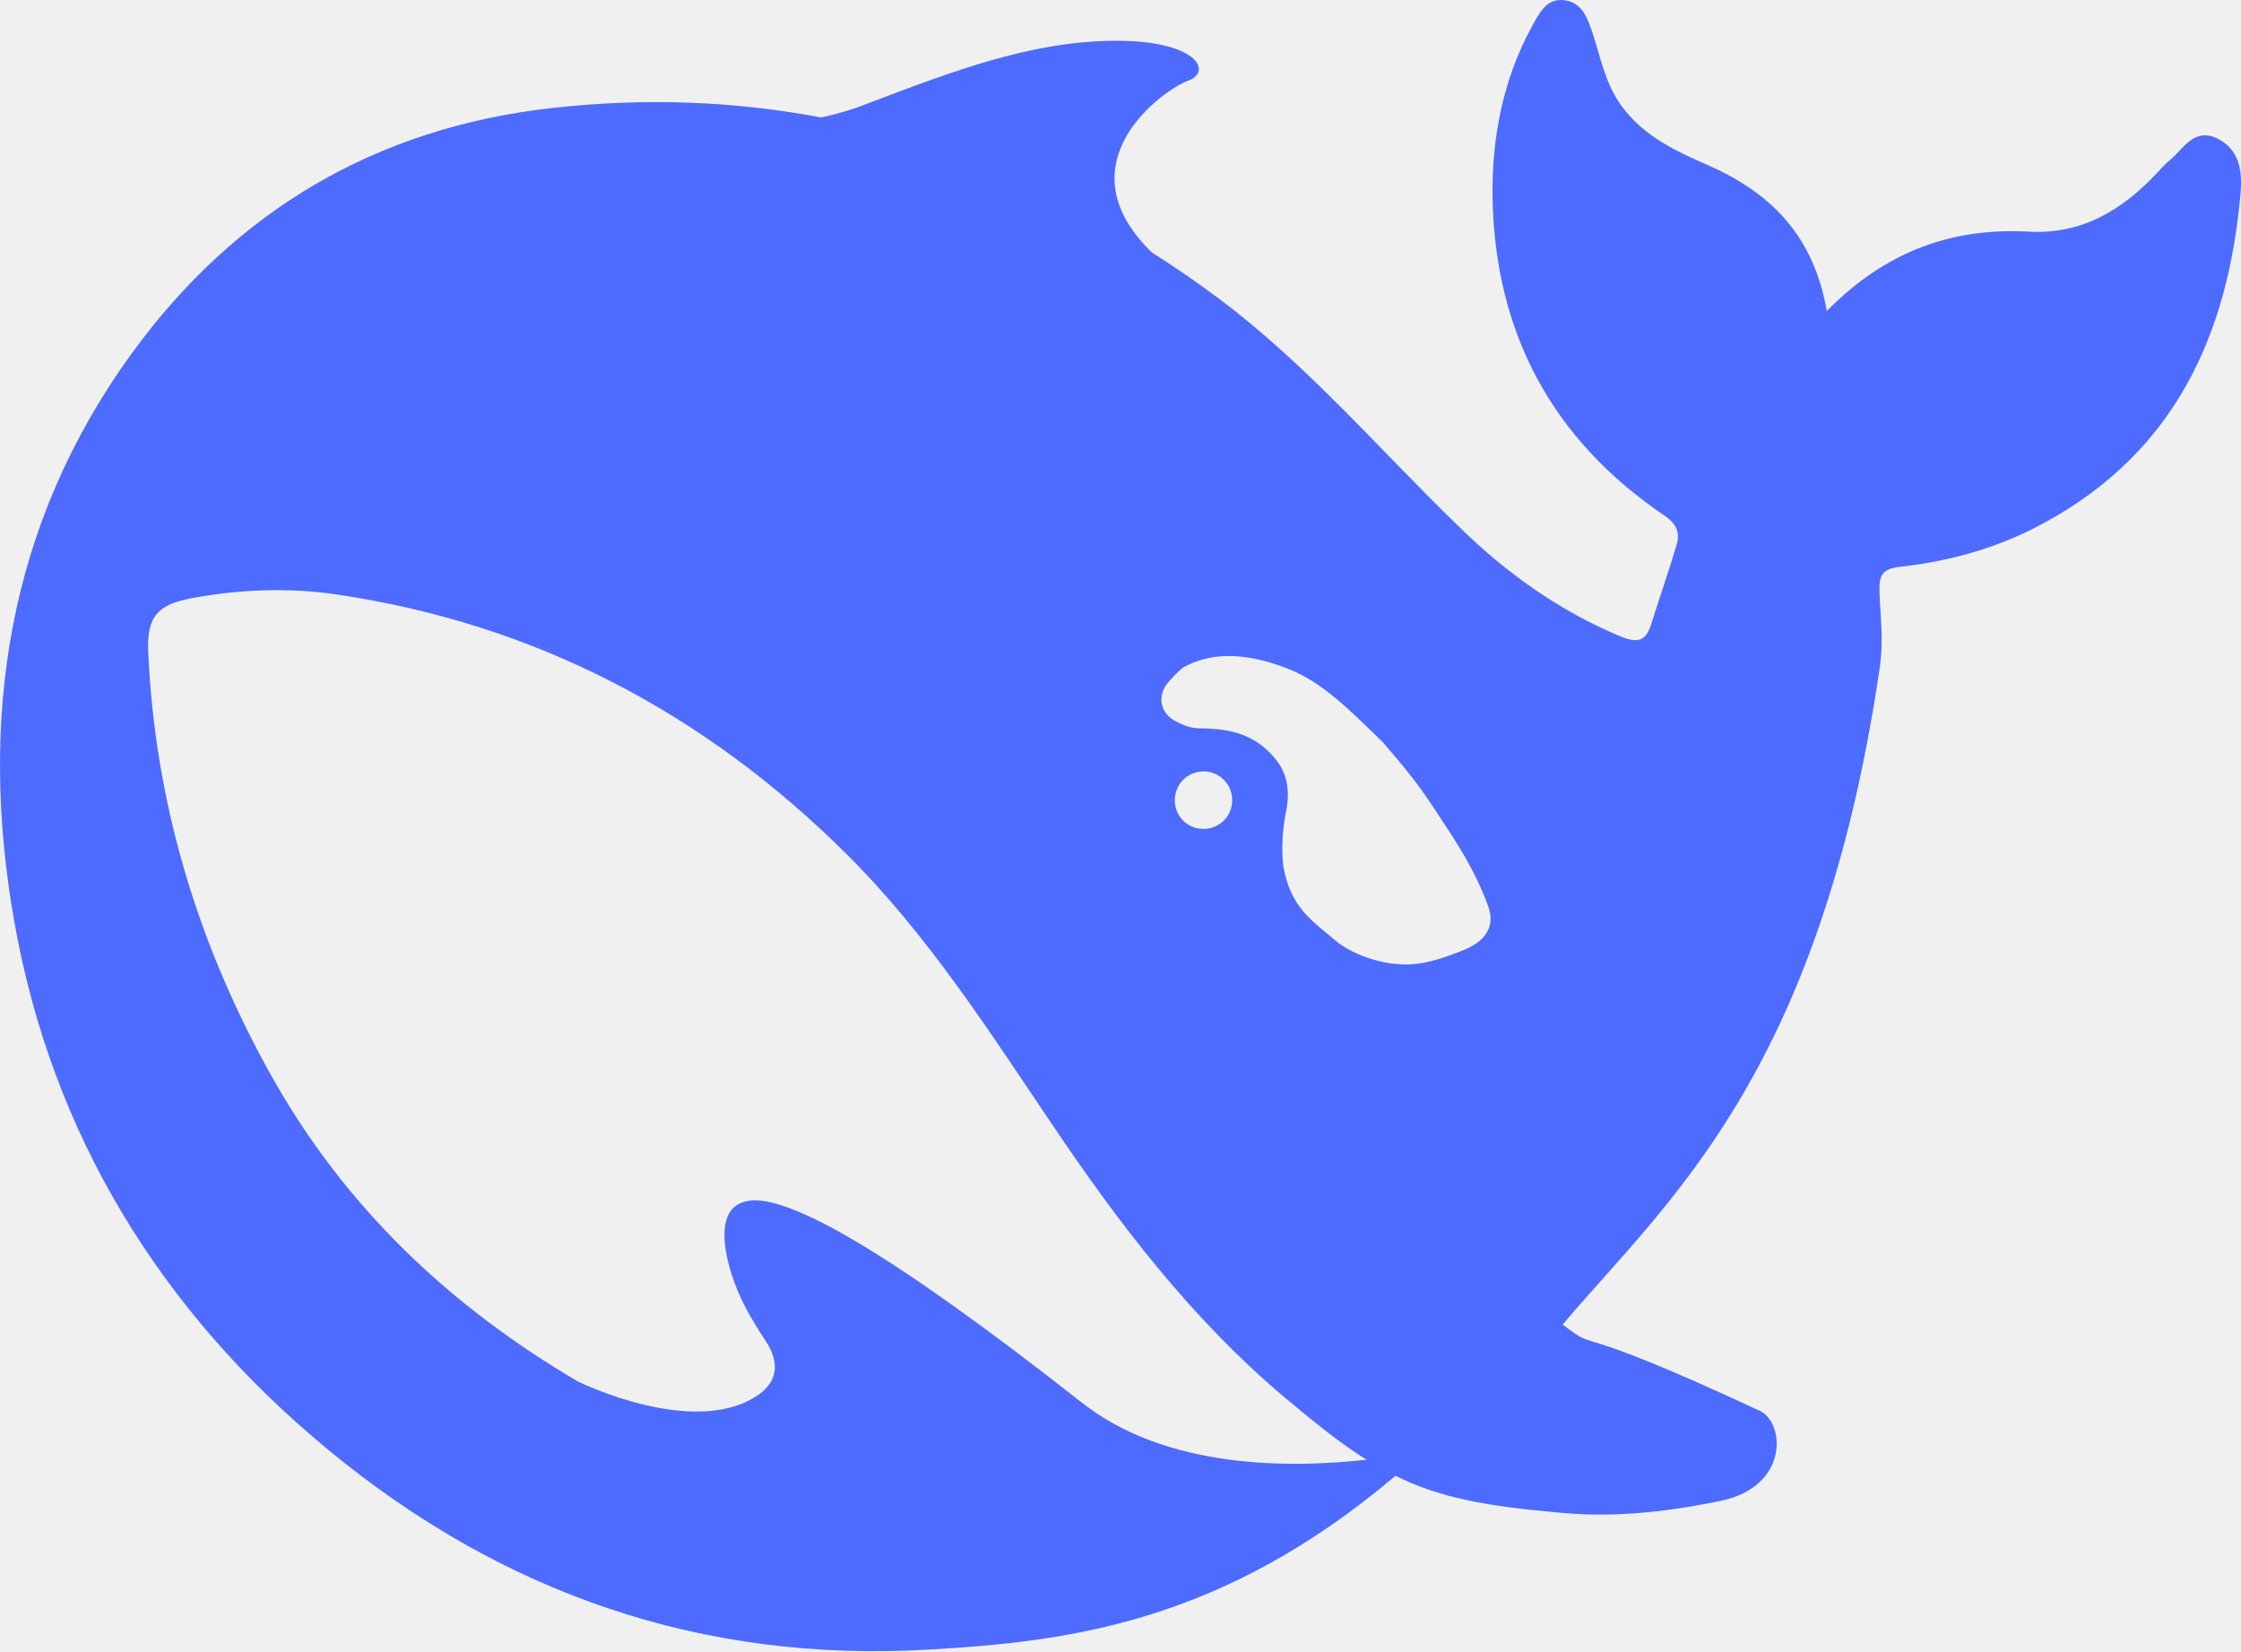
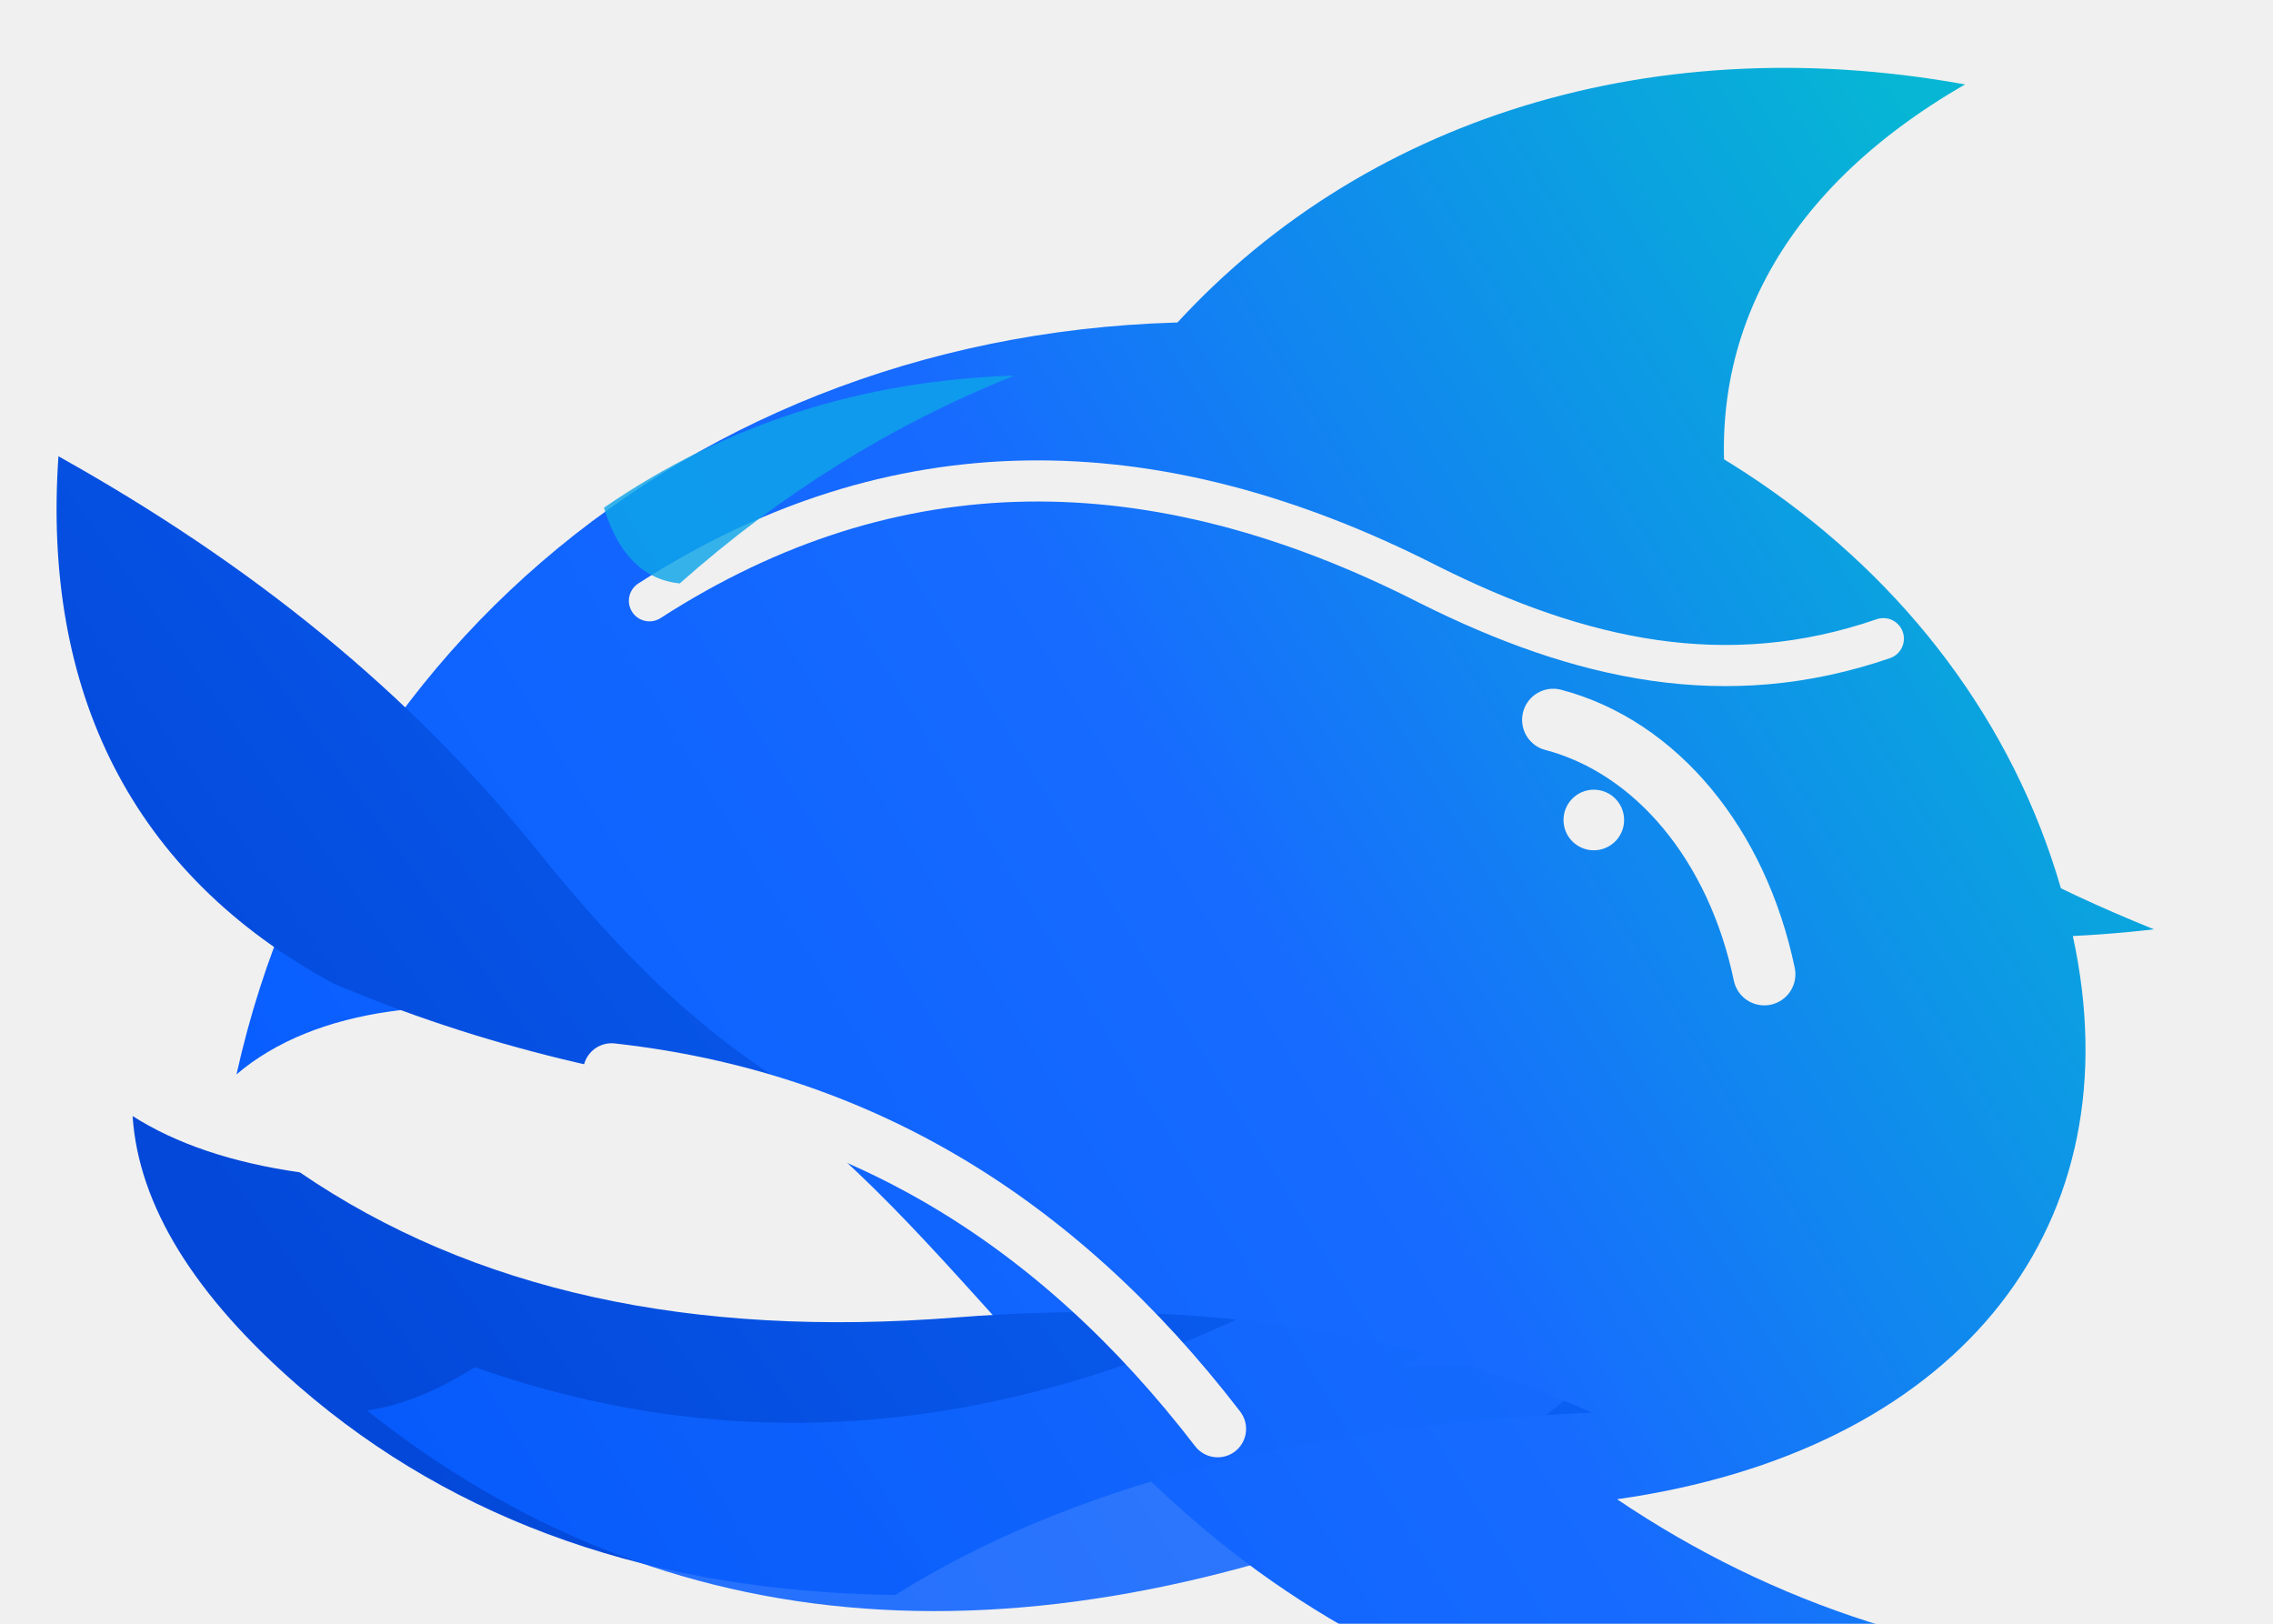
- <svg xmlns="http://www.w3.org/2000/svg" id="Layer_2" data-name="Layer 2" viewBox="0 0 377.1 277.86">
+ <svg xmlns="http://www.w3.org/2000/svg" id="kun-logo" viewBox="0 0 420 300">
  <defs>
-     <style>
-       .cls-1 {
-         fill: #4d6bfe;
-         stroke-width: 0px;
-       }
-     </style>
+     <linearGradient id="kun-blue" x1="49" y1="252" x2="374" y2="55" gradientUnits="userSpaceOnUse">
+       <stop offset="0" stop-color="#075cff" />
+       <stop offset="0.52" stop-color="#176bff" />
+       <stop offset="1" stop-color="#06b6d4" />
+     </linearGradient>
+     <linearGradient id="kun-blue-deep" x1="67" y1="258" x2="354" y2="53" gradientUnits="userSpaceOnUse">
+       <stop offset="0" stop-color="#0348d9" />
+       <stop offset="0.58" stop-color="#0b63f6" />
+       <stop offset="1" stop-color="#0891b2" />
+     </linearGradient>
+     <mask id="kun-cutouts" maskUnits="userSpaceOnUse">
+       <rect width="420" height="300" fill="#fff" />
+       <path d="M120 111c45-29 93-29 144-3 28 14 55 20 84 10" fill="none" stroke="#000" stroke-linecap="round" stroke-width="7.6" />
+       <path d="M113 198c45 5 82 27 112 66" fill="none" stroke="#000" stroke-linecap="round" stroke-width="10.5" />
+       <path d="M287 133c19 5 34 23 39 47" fill="none" stroke="#000" stroke-linecap="round" stroke-width="11.5" />
+       <circle cx="294.5" cy="151.5" r="5.6" fill="#000" />
+     </mask>
  </defs>
-   <g id="Layer_1-2" data-name="Layer 1">
-     <path id="path" class="cls-1" d="M373.15,23.32c-4-1.95-5.72,1.77-8.06,3.66-.79.62-1.47,1.43-2.14,2.14-5.85,6.26-12.67,10.36-21.57,9.86-13.04-.71-24.16,3.38-33.99,13.37-2.09-12.31-9.04-19.66-19.6-24.38-5.54-2.45-11.13-4.9-14.99-10.23-2.71-3.78-3.44-8-4.81-12.16-.85-2.51-1.72-5.09-4.6-5.52-3.13-.5-4.36,2.14-5.58,4.34-4.93,8.99-6.82,18.92-6.65,28.97.43,22.58,9.97,40.56,28.89,53.37,2.16,1.46,2.71,2.95,2.03,5.09-1.29,4.4-2.82,8.68-4.19,13.09-.85,2.82-2.14,3.44-5.15,2.2-10.39-4.34-19.37-10.76-27.29-18.55-13.46-13.02-25.63-27.41-40.81-38.67-3.57-2.64-7.12-5.09-10.81-7.41-15.49-15.07,2.03-27.45,6.08-28.9,4.25-1.52,1.47-6.79-12.23-6.73-13.69.06-26.24,4.65-42.21,10.76-2.34.93-4.79,1.61-7.32,2.14-14.5-2.73-29.55-3.35-45.29-1.58-29.62,3.32-53.28,17.34-70.68,41.28C1.29,88.2-3.63,120.88,2.39,155c6.33,35.91,24.64,65.68,52.8,88.94,29.18,24.1,62.8,35.91,101.15,33.65,23.29-1.33,49.23-4.46,78.48-29.24,7.38,3.66,15.12,5.12,27.97,6.23,9.89.93,19.41-.5,26.79-2.02,11.55-2.45,10.75-13.15,6.58-15.13-33.87-15.78-26.44-9.36-33.2-14.54,17.21-20.41,43.15-41.59,53.3-110.19.79-5.46.11-8.87,0-13.3-.06-2.67.54-3.72,3.61-4.03,8.48-.96,16.72-3.29,24.28-7.47,21.94-12,30.78-31.69,32.87-55.33.31-3.6-.06-7.35-3.86-9.24ZM181.96,235.97c-32.83-25.83-48.74-34.33-55.31-33.96-6.14.34-5.04,7.38-3.69,11.97,1.41,4.53,3.26,7.66,5.85,11.63,1.78,2.64,3.01,6.57-1.78,9.49-10.57,6.58-28.95-2.2-29.82-2.64-21.38-12.59-39.26-29.24-51.87-52.01-12.16-21.92-19.23-45.43-20.39-70.52-.31-6.08,1.47-8.22,7.49-9.3,7.92-1.46,16.11-1.77,24.03-.62,33.49,4.9,62.01,19.91,85.9,43.63,13.65,13.55,23.97,29.71,34.61,45.49,11.3,16.78,23.48,32.75,38.97,45.84,5.46,4.59,9.83,8.09,14,10.67-12.59,1.4-33.62,1.71-47.99-9.68ZM197.69,134.65c0-2.7,2.15-4.84,4.87-4.84.6,0,1.16.12,1.66.31.67.25,1.29.62,1.77,1.18.87.84,1.36,2.08,1.36,3.35,0,2.7-2.15,4.84-4.85,4.84s-4.81-2.14-4.81-4.84ZM246.55,159.77c-3.13,1.27-6.26,2.39-9.27,2.51-4.67.22-9.77-1.68-12.55-4-4.3-3.6-7.36-5.61-8.67-11.94-.54-2.7-.23-6.85.25-9.24,1.12-5.15-.12-8.44-3.74-11.44-2.96-2.45-6.7-3.1-10.82-3.1-1.54,0-2.95-.68-4-1.24-1.72-.87-3.13-3.01-1.78-5.64.43-.84,2.53-2.92,3.02-3.29,5.58-3.19,12.03-2.14,18,.25,5.54,2.26,9.71,6.42,15.72,12.28,6.16,7.1,7.26,9.09,10.76,14.39,2.76,4.19,5.29,8.47,7.01,13.37,1.04,3.04-.31,5.55-3.94,7.1Z" />
+   <g mask="url(#kun-cutouts)">
+     <path fill="url(#kun-blue)" d="M43.7 198.5C63 111.6 142.8 52.9 239.3 60.1c75.1 5.7 132.1 52.8 144.2 115.2 10.3 52.8-22.8 92.9-84.7 101.7 29.2 19.7 62.1 30.2 98.1 31.4-49.4 28.2-122.8 17.4-174.2-25.7-41.5-34.9-67.3-84.7-111.7-93.9-28.2-5.8-52.9-2.6-67.3 9.7Z" />
+     <path fill="url(#kun-blue)" d="M214.1 63.5C248.7 23 303.5 4.8 363.1 15.6c-34.4 19.8-49.4 48.6-43.2 81.6 7.1 37.6 38.6 58.5 78.1 74.5-55 6.4-102.5-8.2-137.3-42.5-20.6-20.3-31.8-44-46.6-65.7Z" />
+     <path fill="url(#kun-blue-deep)" d="M61.6 181.7C24.3 161.5 7.8 127.7 10.8 84.3c35.6 19.9 64.9 43.5 88.7 73.1 15.3 19 31.1 34.9 50.7 45.8-32.5-2.9-61.5-10-88.6-21.5Z" />
+     <path fill="url(#kun-blue-deep)" d="M55.4 216.6c31.9 21.8 72.2 30.7 121.4 26.8 44.3-3.5 83.4 2.4 117.4 17.6-53.8 2.4-96.7 13.6-128.8 33.7-44.4-.6-81.1-13.4-110-38.4-19.5-16.9-29.8-33.6-30.9-50.1 8 5.1 18.3 8.6 30.9 10.4Z" />
+     <path fill="url(#kun-blue)" d="M312.2 199.3c23.6-7.1 44.2-7.9 61.9-2.3-8.5 17.1-25.2 31.2-50.2 42.2-20.2 8.9-41.8 13.3-64.8 13.3 21.3-12.7 39-30.4 53.1-53.2Z" />
+     <path fill="url(#kun-blue)" d="M87.7 252.6c51.5 18.1 104.1 12.3 157.9-17.5 36.1-20 75.3-27.3 117.7-21.9-38.6 18.8-69.7 39.5-93.5 62.3-79.6 33.9-146.9 28.9-202-14.9 6.3-.9 13-3.6 19.9-8Z" opacity="0.88" />
  </g>
+   <path fill="#0ea5e9" d="M111.6 93.8c22.4-15.4 47.6-23.5 75.8-24.4-22.5 9-43.1 21.8-61.8 38.4-6.7-.7-11.4-5.4-14-14Z" opacity="0.82" />
</svg>
